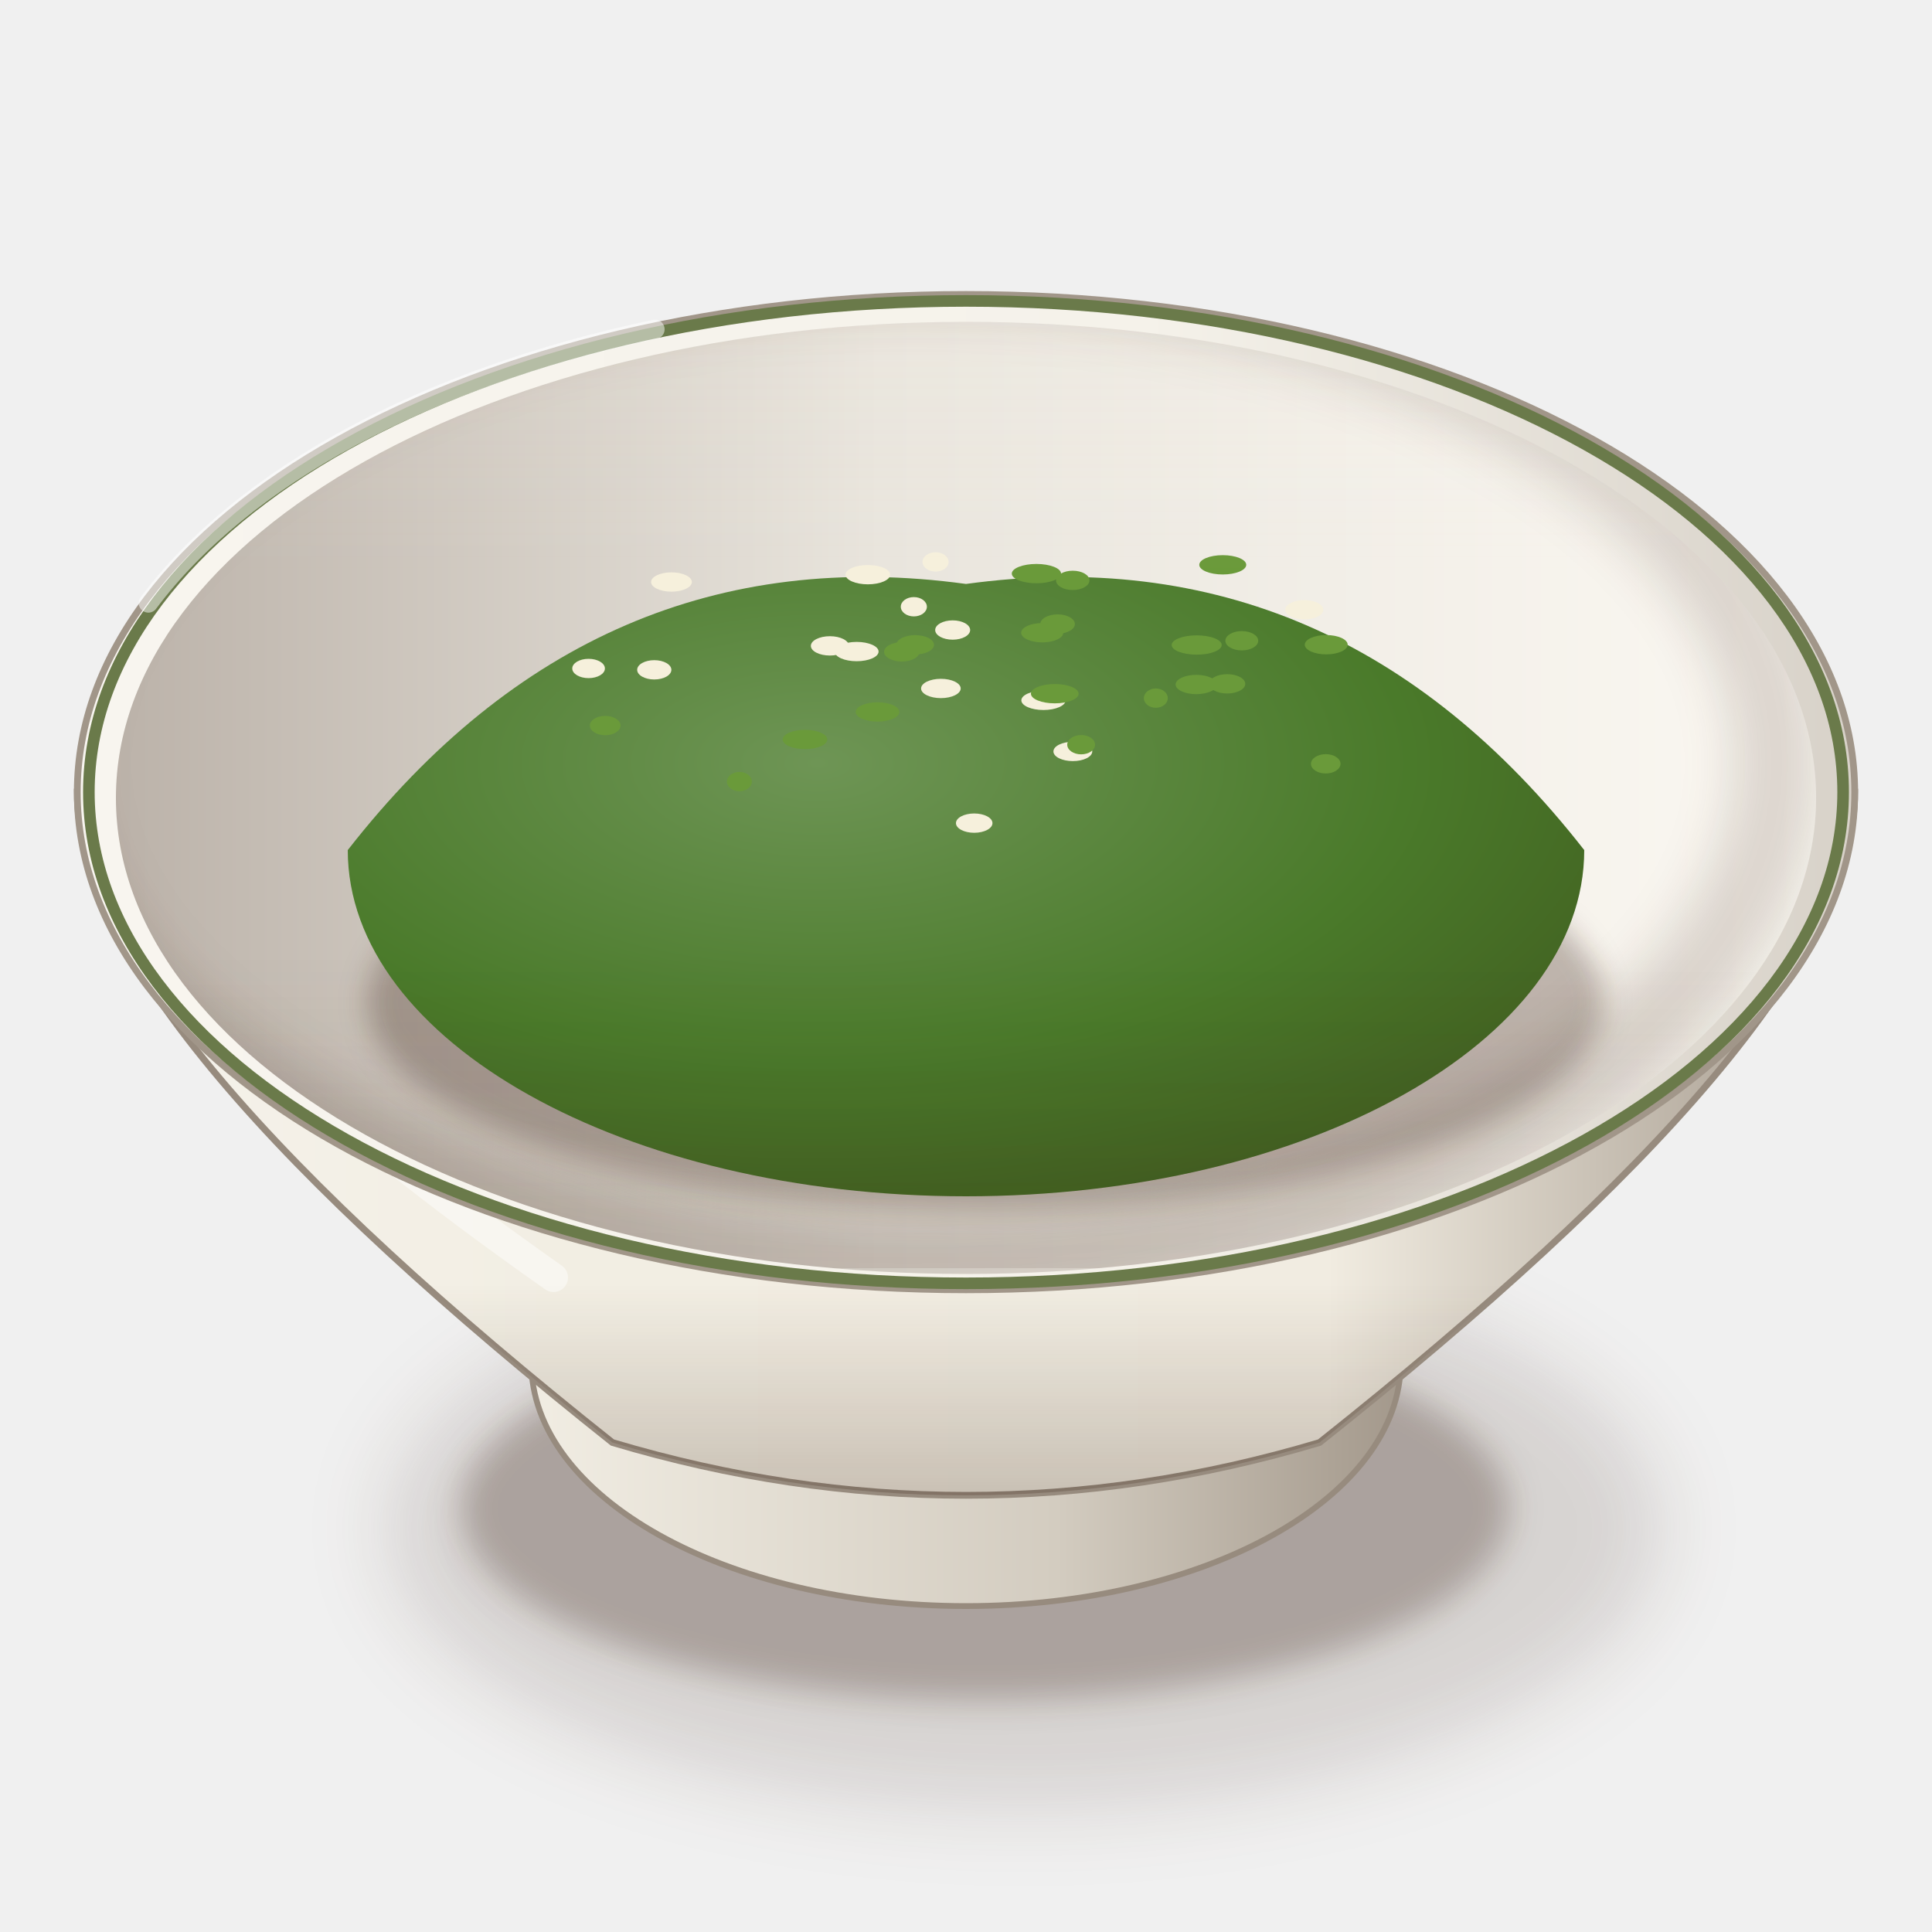
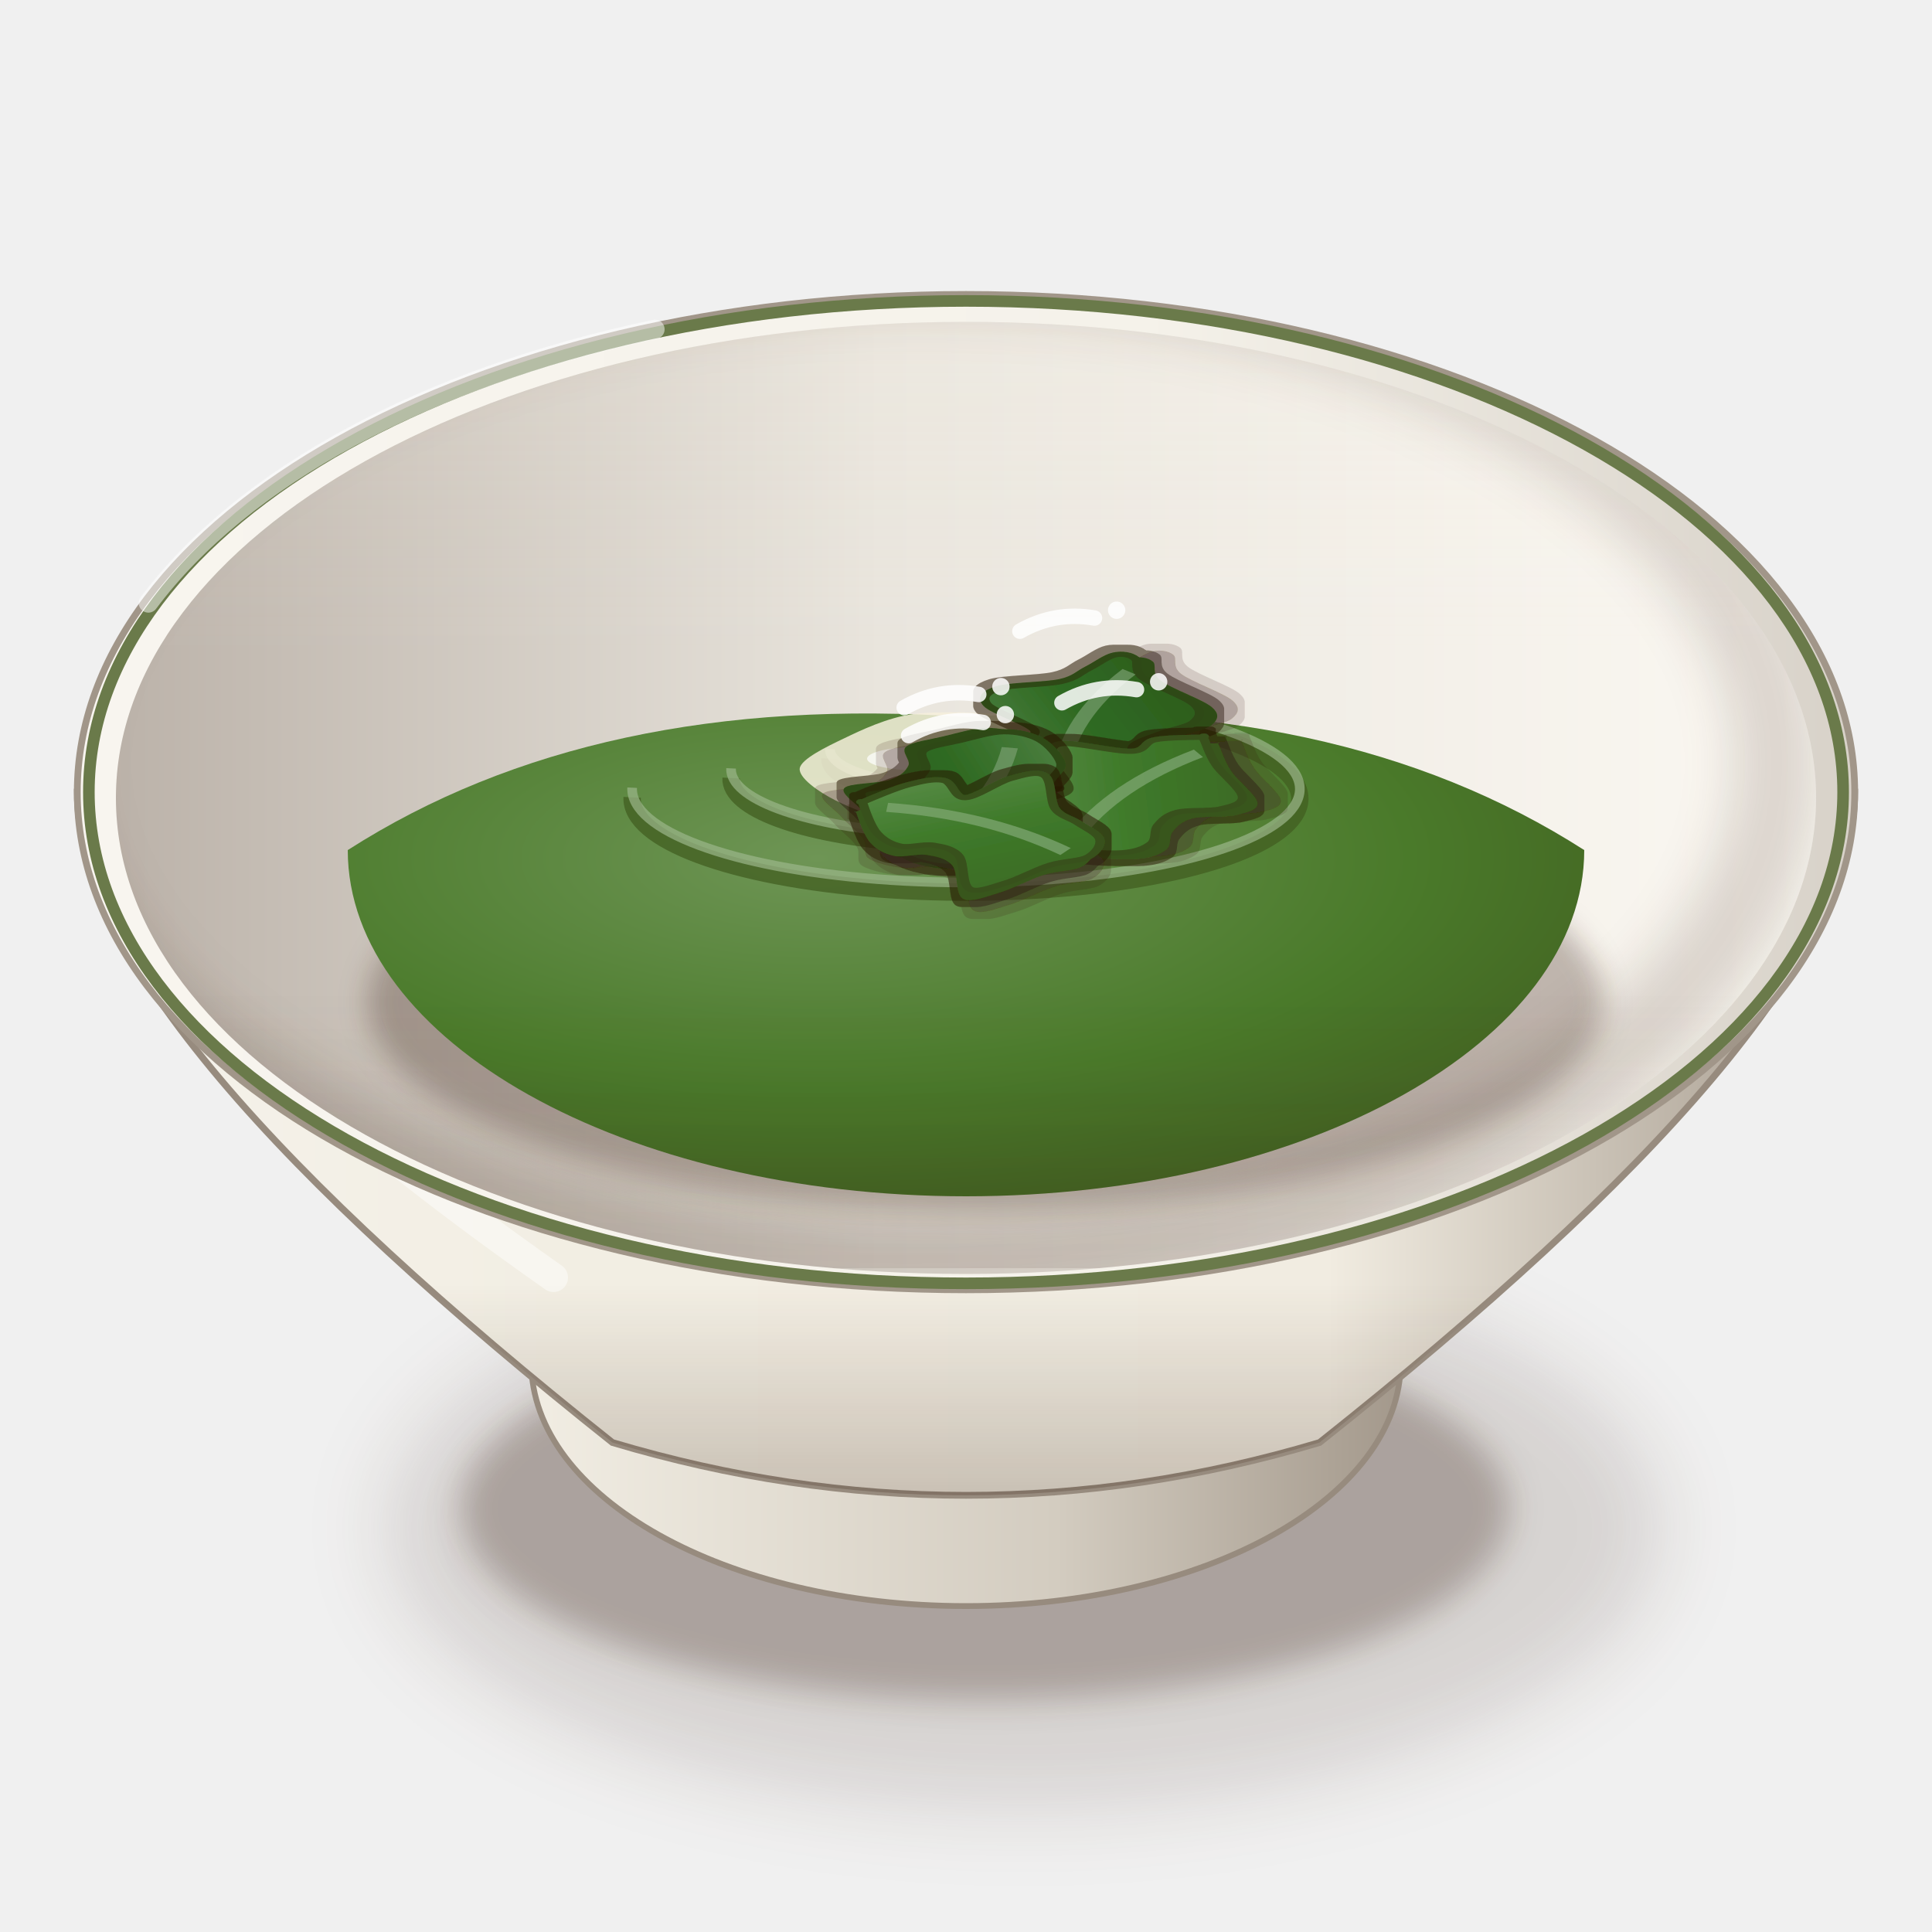
<svg xmlns="http://www.w3.org/2000/svg" viewBox="0 0 200 200" width="400" height="400">
  <defs>
    <filter id="de_rahmspinat-1" x="-50%" y="-50%" width="200%" height="200%">
      <feGaussianBlur stdDeviation="4" />
    </filter>
    <filter id="de_rahmspinat-2" x="-50%" y="-50%" width="200%" height="200%">
      <feGaussianBlur stdDeviation="1.6" />
    </filter>
    <linearGradient id="de_rahmspinat-3" x1="0" y1="0" x2="1" y2="0">
      <stop offset="0" stop-color="#f2eee4" />
      <stop offset="0.6" stop-color="#d3ccc0" />
      <stop offset="1" stop-color="#a19689" />
    </linearGradient>
    <linearGradient id="de_rahmspinat-4" x1="0" y1="0" x2="1" y2="0">
      <stop offset="0" stop-color="#f5f2eb" />
      <stop offset="0.28" stop-color="#f2eee3" />
      <stop offset="0.7" stop-color="#f1ece1" />
      <stop offset="1" stop-color="#a19689" />
    </linearGradient>
    <linearGradient id="de_rahmspinat-5" x1="0" y1="0" x2="0" y2="1">
      <stop offset="0" stop-color="#3a2212" stop-opacity="0" />
      <stop offset="0.7" stop-color="#3a2212" stop-opacity="0" />
      <stop offset="1" stop-color="#3a2212" stop-opacity="0.22" />
    </linearGradient>
    <linearGradient id="de_rahmspinat-6" x1="0" y1="0" x2="1" y2="0">
      <stop offset="0" stop-color="#f8f5ef" />
      <stop offset="0.6" stop-color="#f5f2ea" />
      <stop offset="1" stop-color="#d7d1c8" />
    </linearGradient>
    <linearGradient id="de_rahmspinat-7" x1="0" y1="0" x2="1" y2="0">
      <stop offset="0" stop-color="#bcb3aa" />
      <stop offset="0.45" stop-color="#e9e5dd" />
      <stop offset="1" stop-color="#fbf8f2" />
    </linearGradient>
    <clipPath id="de_rahmspinat-8">
      <path d="M12,82.6A88,49.28 0 1 0 188,82.6A88,49.28 0 1 0 12,82.6Z" />
    </clipPath>
    <filter id="de_rahmspinat-9" x="-50%" y="-50%" width="200%" height="200%">
      <feGaussianBlur stdDeviation="2.5" />
    </filter>
    <clipPath id="de_rahmspinat-10">
      <path d="M12,82.6 A88,49.28 0 0 0 188,82.6 L200,82.6 L200,0 L0,0 L0,82.6Z" />
    </clipPath>
    <filter id="de_rahmspinat-11" x="-50%" y="-50%" width="200%" height="200%">
      <feGaussianBlur stdDeviation="1.4" />
    </filter>
    <radialGradient id="de_rahmspinat-12" cx="0.38" cy="0.3" r="0.8">
      <stop offset="0" stop-color="#6e9555" />
      <stop offset="0.6" stop-color="#4a7a2a" />
      <stop offset="1" stop-color="#405b1f" />
    </radialGradient>
-     <linearGradient id="de_rahmspinat-13" x1="0" y1="0" x2="0" y2="1">
+     <linearGradient id="de_rahmspinat-13" x1="0" y1="0" x2="1" y2="1">
+       <stop offset="0" stop-color="#59884e" />
+       <stop offset="0.5" stop-color="#2f6a22" />
+       <stop offset="1" stop-color="#2e591c" />
+     </linearGradient>
+     <filter id="de_rahmspinat-14" x="-8%" y="-8%" width="116%" height="116%">
+       <feMorphology in="SourceAlpha" operator="dilate" radius="0.7" result="d" />
+       <feFlood flood-color="#2a1206" flood-opacity="0.55" />
+       <feComposite in2="d" operator="in" result="o" />
+       <feMerge>
+         <feMergeNode in="o" />
+         <feMergeNode in="SourceGraphic" />
+       </feMerge>
+     </filter>
+     <linearGradient id="de_rahmspinat-15" x1="0" y1="0" x2="1" y2="1">
+       <stop offset="0" stop-color="#659555" />
+       <stop offset="0.5" stop-color="#3f7a2a" />
+       <stop offset="1" stop-color="#3b6623" />
+     </linearGradient>
+     <linearGradient id="de_rahmspinat-16" x1="0" y1="0" x2="0" y2="1">
      <stop offset="0" stop-color="#fff8ec" stop-opacity="0.2" />
      <stop offset="0.45" stop-color="#fff8ec" stop-opacity="0" />
      <stop offset="0.75" stop-color="#3a2212" stop-opacity="0" />
      <stop offset="1" stop-color="#3a2212" stop-opacity="0.1" />
    </linearGradient>
  </defs>
  <ellipse cx="106" cy="158.18" rx="66.08" ry="29.08" fill="#3a2212" opacity="0.14" filter="url(#de_rahmspinat-1)" />
  <ellipse cx="102" cy="156.18" rx="54.28" ry="19.82" fill="#3a2212" opacity="0.28" filter="url(#de_rahmspinat-2)" />
  <path d="M53,135.06 L55,141.06 A45,25.2 0 0 0 145,141.06 L147,135.06Z" fill="url(#de_rahmspinat-3)" stroke="#978b7e" stroke-width=".6" />
  <path d="M8,82 C8,98.8 29,122 63.4,149.33 Q100,160.26 136.6,149.33 C171,122 192,98.8 192,82Z" fill="url(#de_rahmspinat-4)" stroke="#978b7e" stroke-width=".7" />
  <path d="M8,82 C8,98.8 29,122 63.4,149.33 Q100,160.26 136.6,149.33 C171,122 192,98.8 192,82Z" fill="url(#de_rahmspinat-5)" />
  <path d="M16,92 Q20,106 57.3,132.25" stroke="#fff" stroke-width="3" fill="none" stroke-linecap="round" opacity="0.45" />
  <path d="M8,82A92,51.52 0 1 0 192,82A92,51.52 0 1 0 8,82Z" fill="url(#de_rahmspinat-6)" stroke="#a19689" stroke-width=".7" />
  <path d="M12,82.6A88,49.28 0 1 0 188,82.6A88,49.28 0 1 0 12,82.6Z" fill="url(#de_rahmspinat-7)" />
  <g clip-path="url(#de_rahmspinat-8)">
    <path d="M4,79A90,51.28 0 1 0 184,79A90,51.28 0 1 0 4,79Z" fill="none" stroke="#3a2212" stroke-width="9" opacity=".16" filter="url(#de_rahmspinat-9)" />
  </g>
  <path d="M9.2,82A90.8,50.85 0 1 0 190.8,82A90.8,50.85 0 1 0 9.2,82Z" fill="none" stroke="#6a7a4a" stroke-width="1.2" />
  <g clip-path="url(#de_rahmspinat-10)">
    <ellipse cx="102" cy="103.74" rx="64" ry="21.5" fill="#3a2212" opacity="0.3" filter="url(#de_rahmspinat-11)" />
-     <path d="M36,88 Q61.6,55.2 100,60.45 Q138.4,55.2 164,88 A64,35.84 0 0 1 36,88Z" fill="url(#de_rahmspinat-12)" />
-     <ellipse cx="108.02" cy="72.5" rx="2.29" ry="1" fill="#f6f0dc" />
-     <ellipse cx="97.4" cy="71.27" rx="2.05" ry="1" fill="#f6f0dc" />
-     <ellipse cx="100.85" cy="85.21" rx="1.89" ry="1" fill="#f6f0dc" />
-     <ellipse cx="85.91" cy="66.86" rx="1.97" ry="1" fill="#f6f0dc" />
-     <ellipse cx="89.84" cy="59.49" rx="2.31" ry="1" fill="#f6f0dc" />
-     <ellipse cx="88.68" cy="67.45" rx="2.27" ry="1" fill="#f6f0dc" />
-     <ellipse cx="67.73" cy="69.34" rx="1.77" ry="1" fill="#f6f0dc" />
-     <ellipse cx="94.6" cy="62.81" rx="1.35" ry="1" fill="#f6f0dc" />
-     <ellipse cx="60.93" cy="69.2" rx="1.69" ry="1" fill="#f6f0dc" />
-     <ellipse cx="111.06" cy="77.79" rx="2.01" ry="1" fill="#f6f0dc" />
-     <ellipse cx="135.02" cy="63.12" rx="1.97" ry="1" fill="#f6f0dc" />
-     <ellipse cx="69.51" cy="60.25" rx="2.11" ry="1" fill="#f6f0dc" />
-     <ellipse cx="98.62" cy="65.22" rx="1.81" ry="1" fill="#f6f0dc" />
-     <ellipse cx="96.85" cy="58.17" rx="1.35" ry="1" fill="#f6f0dc" />
-     <ellipse cx="111.05" cy="60.08" rx="1.73" ry="1" fill="#6a9a3a" />
-     <ellipse cx="126.58" cy="58.47" rx="2.43" ry="1" fill="#6a9a3a" />
-     <ellipse cx="93.35" cy="67.48" rx="1.83" ry="1" fill="#6a9a3a" />
-     <ellipse cx="119.65" cy="72.27" rx="1.24" ry="1" fill="#6a9a3a" />
-     <ellipse cx="111.92" cy="77.09" rx="1.44" ry="1" fill="#6a9a3a" />
-     <ellipse cx="62.65" cy="75.11" rx="1.59" ry="1" fill="#6a9a3a" />
-     <ellipse cx="107.29" cy="59.38" rx="2.55" ry="1" fill="#6a9a3a" />
-     <ellipse cx="83.33" cy="76.55" rx="2.31" ry="1" fill="#6a9a3a" />
-     <ellipse cx="137.29" cy="66.74" rx="2.22" ry="1" fill="#6a9a3a" />
-     <ellipse cx="90.84" cy="73.7" rx="2.26" ry="1" fill="#6a9a3a" />
-     <ellipse cx="123.88" cy="66.77" rx="2.59" ry="1" fill="#6a9a3a" />
-     <ellipse cx="128.55" cy="66.33" rx="1.7" ry="1" fill="#6a9a3a" />
-     <ellipse cx="137.24" cy="79.07" rx="1.53" ry="1" fill="#6a9a3a" />
-     <ellipse cx="127.04" cy="70.79" rx="1.87" ry="1" fill="#6a9a3a" />
-     <ellipse cx="123.84" cy="70.86" rx="2.14" ry="1" fill="#6a9a3a" />
-     <ellipse cx="109.19" cy="71.81" rx="2.47" ry="1" fill="#6a9a3a" />
-     <ellipse cx="94.74" cy="66.75" rx="1.95" ry="1" fill="#6a9a3a" />
-     <ellipse cx="109.48" cy="64.6" rx="1.79" ry="1" fill="#6a9a3a" />
-     <ellipse cx="107.89" cy="65.5" rx="2.18" ry="1" fill="#6a9a3a" />
-     <ellipse cx="76.54" cy="80.91" rx="1.29" ry="1" fill="#6a9a3a" />
+     <path d="M36,88 Q61.6,71.6 100,74.22 Q138.4,71.6 164,88 A64,35.84 0 0 1 36,88Z" fill="url(#de_rahmspinat-12)" />
+     <path d="M85.92,78.54 A14.08,3.94 0 1 0 109.86,75.78" stroke="#415d20" stroke-width="1.8" fill="none" opacity=".75" />
+     <path d="M85.92,77.54 A14.08,3.94 0 1 0 109.86,74.78" stroke="#9bb68a" stroke-width="1" fill="none" opacity=".7" />
+     <path d="M75.68,80.54 A24.32,6.81 0 1 0 117.02,75.77" stroke="#415d20" stroke-width="1.8" fill="none" opacity=".75" />
+     <path d="M75.68,79.54 A24.32,6.81 0 1 0 117.02,74.77" stroke="#9bb68a" stroke-width="1" fill="none" opacity=".7" />
+     <path d="M65.44,82.54 A34.56,9.68 0 1 0 124.19,75.76" stroke="#415d20" stroke-width="1.8" fill="none" opacity=".75" />
+     <path d="M65.44,81.54 A34.56,9.68 0 1 0 124.19,74.76" stroke="#9bb68a" stroke-width="1" fill="none" opacity=".7" />
+     <path d="M117.34,79.54C117.56,80.56 116.6,82.33 114.79,83.15C112.98,83.97 108.34,84.66 105.28,84.99C102.21,85.33 97.18,85.69 94.36,85.37C91.54,85.05 88.19,83.72 86.46,82.84C84.72,81.97 82.65,80.5 82.79,79.54C82.92,78.58 85.58,77.29 87.35,76.45C89.11,75.6 91.88,74.27 94.56,73.92C97.25,73.57 102.43,73.76 105.24,74.11C108.05,74.47 111.48,75.48 113.3,76.29C115.11,77.1 117.11,78.51 117.34,79.54Z" fill="#f6f0dc" opacity=".85" />
+     <ellipse cx="94.88" cy="78.54" rx="5.12" ry="1.2" fill="#fff" opacity=".7" />
+     <g filter="url(#de_rahmspinat-14)">
+       <g transform="translate(112.8 74.74) scale(1.2) translate(-112.8 -74.74)">
+         <g transform="translate(112.8 74.74) scale(1 0.56) rotate(286.93)" opacity="1">
+           <path d="M-10.5,-1.95C-10.06,-2.86 -8.75,-3.98 -7.87,-4.54C-7,-5.11 -6.12,-5.39 -5.25,-5.33C-4.37,-5.26 -3.5,-3.51 -2.62,-4.16C-1.75,-4.81 -0.87,-8.4 0,-9.22C0.88,-10.03 1.75,-9.89 2.63,-9.05C3.5,-8.21 4.38,-5.27 5.25,-4.18C6.13,-3.08 7,-3.03 7.88,-2.49C8.75,-1.96 10.06,-1.52 10.5,-0.96C10.94,-0.4 10.94,0.33 10.5,0.89C10.06,1.44 8.75,1.24 7.88,2.4C7,3.56 6.13,6.79 5.25,7.82C4.38,8.86 3.5,8.86 2.63,8.61C1.75,8.37 0.88,7.01 0,6.34C-0.87,5.68 -1.75,4.68 -2.62,4.65C-3.5,4.62 -4.37,6.13 -5.25,6.17C-6.12,6.21 -7,5.75 -7.87,4.87C-8.75,3.99 -10.06,2.03 -10.5,0.89C-10.94,-0.25 -10.94,-1.05 -10.5,-1.95Z" transform="translate(1.5 3)" fill="#3a2212" opacity=".25" />
+           <path d="M-10.5,-1.95C-10.06,-2.86 -8.75,-3.98 -7.87,-4.54C-7,-5.11 -6.12,-5.39 -5.25,-5.33C-4.37,-5.26 -3.5,-3.51 -2.62,-4.16C-1.75,-4.81 -0.87,-8.4 0,-9.22C0.88,-10.03 1.75,-9.89 2.63,-9.05C3.5,-8.21 4.38,-5.27 5.25,-4.18C6.13,-3.08 7,-3.03 7.88,-2.49C8.75,-1.96 10.06,-1.52 10.5,-0.96C10.94,-0.4 10.94,0.33 10.5,0.89C10.06,1.44 8.75,1.24 7.88,2.4C7,3.56 6.13,6.79 5.25,7.82C4.38,8.86 3.5,8.86 2.63,8.61C1.75,8.37 0.88,7.01 0,6.34C-0.87,5.68 -1.75,4.68 -2.62,4.65C-3.5,4.62 -4.37,6.13 -5.25,6.17C-6.12,6.21 -7,5.75 -7.87,4.87C-8.75,3.99 -10.06,2.03 -10.5,0.89C-10.94,-0.25 -10.94,-1.05 -10.5,-1.95Z" transform="translate(0 1.6)" fill="#2d4c18" />
+           <path d="M-10.5,-1.95C-10.06,-2.86 -8.75,-3.98 -7.87,-4.54C-7,-5.11 -6.12,-5.39 -5.25,-5.33C-4.37,-5.26 -3.5,-3.51 -2.62,-4.16C-1.75,-4.81 -0.87,-8.4 0,-9.22C0.88,-10.03 1.75,-9.89 2.63,-9.05C3.5,-8.21 4.38,-5.27 5.25,-4.18C6.13,-3.08 7,-3.03 7.88,-2.49C8.75,-1.96 10.06,-1.52 10.5,-0.96C10.94,-0.4 10.94,0.33 10.5,0.89C10.06,1.44 8.75,1.24 7.88,2.4C7,3.56 6.13,6.79 5.25,7.82C4.38,8.86 3.5,8.86 2.63,8.61C1.75,8.37 0.88,7.01 0,6.34C-0.87,5.68 -1.75,4.68 -2.62,4.65C-3.5,4.62 -4.37,6.13 -5.25,6.17C-6.12,6.21 -7,5.75 -7.87,4.87C-8.75,3.99 -10.06,2.03 -10.5,0.89C-10.94,-0.25 -10.94,-1.05 -10.5,-1.95Z" fill="url(#de_rahmspinat-13)" stroke="#2d4817" stroke-width=".8" />
+           <path d="M-8.4,0 Q0,-2 8.4,1" stroke="#789e6f" stroke-width="1.4" fill="none" opacity=".7" />
+         </g>
+       </g>
+     </g>
+     <g transform="translate(109.44 64.66) rotate(-10)">
+       <path d="M-3.92,0 Q0,-1.41 3.92,0" stroke="#fff" stroke-width="1.6" fill="none" stroke-linecap="round" opacity="0.85" />
+       <circle cx="6.32" cy="-.4" r=".9" fill="#fff" opacity="0.85" />
+     </g>
+     <g filter="url(#de_rahmspinat-14)">
+       <g transform="translate(117.15 82.15) scale(1.2) translate(-117.15 -82.15)">
+         <g transform="translate(117.15 82.15) scale(1 0.56) rotate(306.13)" opacity="1">
+           <path d="M-10.5,-1.69C-10.06,-2.43 -8.75,-3.48 -7.87,-4.08C-7,-4.68 -6.12,-5.17 -5.25,-5.29C-4.37,-5.4 -3.5,-4.27 -2.62,-4.78C-1.75,-5.3 -0.87,-7.6 0,-8.37C0.88,-9.15 1.75,-10.19 2.63,-9.44C3.5,-8.68 4.38,-4.88 5.25,-3.86C6.13,-2.83 7,-3.86 7.88,-3.27C8.75,-2.69 10.06,-0.88 10.5,-0.33C10.94,0.22 10.94,-0.58 10.5,0.02C10.06,0.61 8.75,1.92 7.88,3.25C7,4.58 6.13,7.27 5.25,8C4.38,8.73 3.5,8.13 2.63,7.61C1.75,7.09 0.88,5.37 0,4.89C-0.87,4.4 -1.75,4.54 -2.62,4.71C-3.5,4.87 -4.37,5.9 -5.25,5.9C-6.12,5.89 -7,5.62 -7.87,4.69C-8.75,3.77 -10.06,1.4 -10.5,0.34C-10.94,-0.73 -10.94,-0.96 -10.5,-1.69Z" transform="translate(1.5 3)" fill="#3a2212" opacity=".25" />
+           <path d="M-10.5,-1.69C-10.06,-2.43 -8.75,-3.48 -7.87,-4.08C-7,-4.68 -6.12,-5.17 -5.25,-5.29C-4.37,-5.4 -3.5,-4.27 -2.62,-4.78C-1.75,-5.3 -0.87,-7.6 0,-8.37C0.88,-9.15 1.75,-10.19 2.63,-9.44C3.5,-8.68 4.38,-4.88 5.25,-3.86C6.13,-2.83 7,-3.86 7.88,-3.27C8.75,-2.69 10.06,-0.88 10.5,-0.33C10.94,0.22 10.94,-0.58 10.5,0.02C10.06,0.61 8.75,1.92 7.88,3.25C7,4.58 6.13,7.27 5.25,8C4.38,8.73 3.5,8.13 2.63,7.61C1.75,7.09 0.88,5.37 0,4.89C-0.87,4.4 -1.75,4.54 -2.62,4.71C-3.5,4.87 -4.37,5.9 -5.25,5.9C-6.12,5.89 -7,5.62 -7.87,4.69C-8.75,3.77 -10.06,1.4 -10.5,0.34C-10.94,-0.73 -10.94,-0.96 -10.5,-1.69Z" transform="translate(0 1.6)" fill="#38561d" />
+           <path d="M-10.5,-1.69C-10.06,-2.43 -8.75,-3.48 -7.87,-4.08C-7,-4.68 -6.12,-5.17 -5.25,-5.29C-4.37,-5.4 -3.5,-4.27 -2.62,-4.78C-1.75,-5.3 -0.87,-7.6 0,-8.37C0.88,-9.15 1.75,-10.19 2.63,-9.44C3.5,-8.68 4.38,-4.88 5.25,-3.86C6.13,-2.83 7,-3.86 7.88,-3.27C8.75,-2.69 10.06,-0.88 10.5,-0.33C10.94,0.22 10.94,-0.58 10.5,0.02C10.06,0.61 8.75,1.92 7.88,3.25C7,4.58 6.13,7.27 5.25,8C4.38,8.73 3.5,8.13 2.63,7.61C1.75,7.09 0.88,5.37 0,4.89C-0.87,4.4 -1.75,4.54 -2.62,4.71C-3.5,4.87 -4.37,5.9 -5.25,5.9C-6.12,5.89 -7,5.62 -7.87,4.69C-8.75,3.77 -10.06,1.4 -10.5,0.34C-10.94,-0.73 -10.94,-0.96 -10.5,-1.69Z" fill="url(#de_rahmspinat-15)" stroke="#37511c" stroke-width=".8" />
+           <path d="M-8.4,0 Q0,-2 8.4,1" stroke="#82a975" stroke-width="1.4" fill="none" opacity=".7" />
+         </g>
+       </g>
+     </g>
+     <g transform="translate(113.79 72.07) rotate(-10)">
+       <path d="M-3.92,0 Q0,-1.41 3.92,0" stroke="#fff" stroke-width="1.6" fill="none" stroke-linecap="round" opacity="0.85" />
+       <circle cx="6.32" cy="-.4" r=".9" fill="#fff" opacity="0.85" />
+     </g>
+     <g filter="url(#de_rahmspinat-14)">
+       <g transform="translate(100.82 82.65) scale(1.2) translate(-100.82 -82.65)">
+         <g transform="translate(100.82 82.65) scale(1 0.56) rotate(111.62)" opacity="1">
+           <path d="M-10.5,-1.94C-10.06,-2.99 -8.75,-4.39 -7.87,-4.93C-7,-5.46 -6.12,-5.11 -5.25,-5.14C-4.37,-5.18 -3.5,-4.49 -2.62,-5.12C-1.75,-5.75 -0.87,-8.32 0,-8.93C0.88,-9.54 1.75,-9.71 2.63,-8.78C3.5,-7.85 4.38,-4.27 5.25,-3.34C6.13,-2.42 7,-3.46 7.88,-3.21C8.75,-2.97 10.06,-2.73 10.5,-1.87C10.94,-1.02 10.94,1.04 10.5,1.94C10.06,2.84 8.75,2.73 7.88,3.53C7,4.32 6.13,5.74 5.25,6.71C4.38,7.69 3.5,9.47 2.63,9.38C1.75,9.29 0.88,6.82 0,6.18C-0.87,5.53 -1.75,5.42 -2.62,5.52C-3.5,5.62 -4.37,6.96 -5.25,6.77C-6.12,6.58 -7,5.3 -7.87,4.41C-8.75,3.51 -10.06,2.45 -10.5,1.39C-10.94,0.33 -10.94,-0.89 -10.5,-1.94Z" transform="translate(1.5 3)" fill="#3a2212" opacity=".25" />
+           <path d="M-10.5,-1.94C-10.06,-2.99 -8.75,-4.39 -7.87,-4.93C-7,-5.46 -6.12,-5.11 -5.25,-5.14C-4.37,-5.18 -3.5,-4.49 -2.62,-5.12C-1.75,-5.75 -0.87,-8.32 0,-8.93C0.88,-9.54 1.75,-9.71 2.63,-8.78C3.5,-7.85 4.38,-4.27 5.25,-3.34C6.13,-2.42 7,-3.46 7.88,-3.21C8.75,-2.97 10.06,-2.73 10.5,-1.87C10.94,-1.02 10.94,1.04 10.5,1.94C10.06,2.84 8.75,2.73 7.88,3.53C7,4.32 6.13,5.74 5.25,6.71C4.38,7.69 3.5,9.47 2.63,9.38C1.75,9.29 0.88,6.82 0,6.18C-0.87,5.53 -1.75,5.42 -2.62,5.52C-3.5,5.62 -4.37,6.96 -5.25,6.77C-6.12,6.58 -7,5.3 -7.87,4.41C-8.75,3.51 -10.06,2.45 -10.5,1.39C-10.94,0.33 -10.94,-0.89 -10.5,-1.94Z" transform="translate(0 1.6)" fill="#2d4c18" />
+           <path d="M-10.5,-1.94C-10.06,-2.99 -8.75,-4.39 -7.87,-4.93C-7,-5.46 -6.12,-5.11 -5.25,-5.14C-4.37,-5.18 -3.5,-4.49 -2.62,-5.12C-1.75,-5.75 -0.87,-8.32 0,-8.93C0.88,-9.54 1.75,-9.71 2.63,-8.78C3.5,-7.85 4.38,-4.27 5.25,-3.34C6.13,-2.42 7,-3.46 7.88,-3.21C8.75,-2.97 10.06,-2.73 10.5,-1.87C10.94,-1.02 10.94,1.04 10.5,1.94C10.06,2.84 8.75,2.73 7.88,3.53C7,4.32 6.13,5.74 5.25,6.71C4.38,7.69 3.5,9.47 2.63,9.38C1.75,9.29 0.88,6.82 0,6.18C-0.87,5.53 -1.75,5.42 -2.62,5.52C-3.5,5.62 -4.37,6.96 -5.25,6.77C-6.12,6.58 -7,5.3 -7.87,4.41C-8.75,3.51 -10.06,2.45 -10.5,1.39C-10.94,0.33 -10.94,-0.89 -10.5,-1.94Z" fill="url(#de_rahmspinat-13)" stroke="#2d4817" stroke-width=".8" />
+           <path d="M-8.4,0 Q0,-2 8.4,1" stroke="#789e6f" stroke-width="1.4" fill="none" opacity=".7" />
+         </g>
+       </g>
+     </g>
+     <g transform="translate(97.46 72.57) rotate(-10)">
+       <path d="M-3.92,0 Q0,-1.41 3.92,0" stroke="#fff" stroke-width="1.6" fill="none" stroke-linecap="round" opacity="0.85" />
+       <circle cx="6.32" cy="-.4" r=".9" fill="#fff" opacity="0.85" />
+     </g>
+     <g filter="url(#de_rahmspinat-14)">
+       <g transform="translate(101.28 85.55) scale(1.2) translate(-101.28 -85.55)">
+         <g transform="translate(101.28 85.55) scale(1 0.56) rotate(20.45)" opacity="1">
+           <path d="M-10.5,-0.28C-10.06,-0.98 -8.75,-3.06 -7.87,-3.94C-7,-4.82 -6.12,-5.62 -5.25,-5.59C-4.37,-5.56 -3.5,-3.37 -2.62,-3.75C-1.75,-4.13 -0.87,-6.94 0,-7.87C0.88,-8.8 1.75,-9.83 2.63,-9.33C3.5,-8.83 4.38,-5.85 5.25,-4.88C6.13,-3.91 7,-4.01 7.88,-3.5C8.75,-2.99 10.06,-2.58 10.5,-1.8C10.94,-1.03 10.94,0.25 10.5,1.13C10.06,2 8.75,2.4 7.88,3.44C7,4.47 6.13,6.37 5.25,7.35C4.38,8.32 3.5,9.7 2.63,9.28C1.75,8.86 0.88,5.7 0,4.83C-0.87,3.97 -1.75,4.01 -2.62,4.07C-3.5,4.13 -4.37,5.21 -5.25,5.2C-6.12,5.19 -7,4.81 -7.87,3.99C-8.75,3.17 -10.06,0.99 -10.5,0.27C-10.94,-0.44 -10.94,0.42 -10.5,-0.28Z" transform="translate(1.5 3)" fill="#3a2212" opacity=".25" />
+           <path d="M-10.5,-0.28C-10.06,-0.98 -8.75,-3.06 -7.87,-3.94C-7,-4.82 -6.12,-5.62 -5.25,-5.59C-4.37,-5.56 -3.5,-3.37 -2.62,-3.75C-1.75,-4.13 -0.87,-6.94 0,-7.87C0.88,-8.8 1.75,-9.83 2.63,-9.33C3.5,-8.83 4.38,-5.85 5.25,-4.88C6.13,-3.91 7,-4.01 7.88,-3.5C8.75,-2.99 10.06,-2.58 10.5,-1.8C10.94,-1.03 10.94,0.25 10.5,1.13C10.06,2 8.75,2.4 7.88,3.44C7,4.47 6.13,6.37 5.25,7.35C4.38,8.32 3.5,9.7 2.63,9.28C1.75,8.86 0.88,5.7 0,4.83C-0.87,3.97 -1.75,4.01 -2.62,4.07C-3.5,4.13 -4.37,5.21 -5.25,5.2C-6.12,5.19 -7,4.81 -7.87,3.99C-8.75,3.17 -10.06,0.99 -10.5,0.27C-10.94,-0.44 -10.94,0.42 -10.5,-0.28Z" transform="translate(0 1.6)" fill="#38561d" />
+           <path d="M-10.5,-0.28C-10.06,-0.98 -8.75,-3.06 -7.87,-3.94C-7,-4.82 -6.12,-5.62 -5.25,-5.59C-4.37,-5.56 -3.5,-3.37 -2.62,-3.75C-1.75,-4.13 -0.87,-6.94 0,-7.87C0.88,-8.8 1.75,-9.83 2.63,-9.33C3.5,-8.83 4.38,-5.85 5.25,-4.88C6.13,-3.91 7,-4.01 7.88,-3.5C8.75,-2.99 10.06,-2.58 10.5,-1.8C10.94,-1.03 10.94,0.25 10.5,1.13C10.06,2 8.75,2.4 7.88,3.44C7,4.47 6.13,6.37 5.25,7.35C4.38,8.32 3.5,9.7 2.63,9.28C1.75,8.86 0.88,5.7 0,4.83C-0.87,3.97 -1.75,4.01 -2.62,4.07C-3.5,4.13 -4.37,5.21 -5.25,5.2C-6.12,5.19 -7,4.81 -7.87,3.99C-8.75,3.17 -10.06,0.99 -10.5,0.27C-10.94,-0.44 -10.94,0.42 -10.5,-0.28Z" fill="url(#de_rahmspinat-15)" stroke="#37511c" stroke-width=".8" />
+           <path d="M-8.4,0 Q0,-2 8.4,1" stroke="#82a975" stroke-width="1.4" fill="none" opacity=".7" />
+         </g>
+       </g>
+     </g>
+     <g transform="translate(97.92 75.47) rotate(-10)">
+       <path d="M-3.92,0 Q0,-1.41 3.92,0" stroke="#fff" stroke-width="1.6" fill="none" stroke-linecap="round" opacity="0.85" />
+       <circle cx="6.32" cy="-.4" r=".9" fill="#fff" opacity="0.85" />
+     </g>
  </g>
-   <rect x="0" y="0.72" width="200" height="130.56" fill="url(#de_rahmspinat-13)" clip-path="url(#de_rahmspinat-8)" />
+   <rect x="0" y="16.72" width="200" height="114.56" fill="url(#de_rahmspinat-16)" clip-path="url(#de_rahmspinat-8)" />
  <path d="M15.36,62.42 A92,51.52 0 0 1 67.8,34.09" stroke="#fff" stroke-width="2" fill="none" stroke-linecap="round" opacity="0.5" />
</svg>
